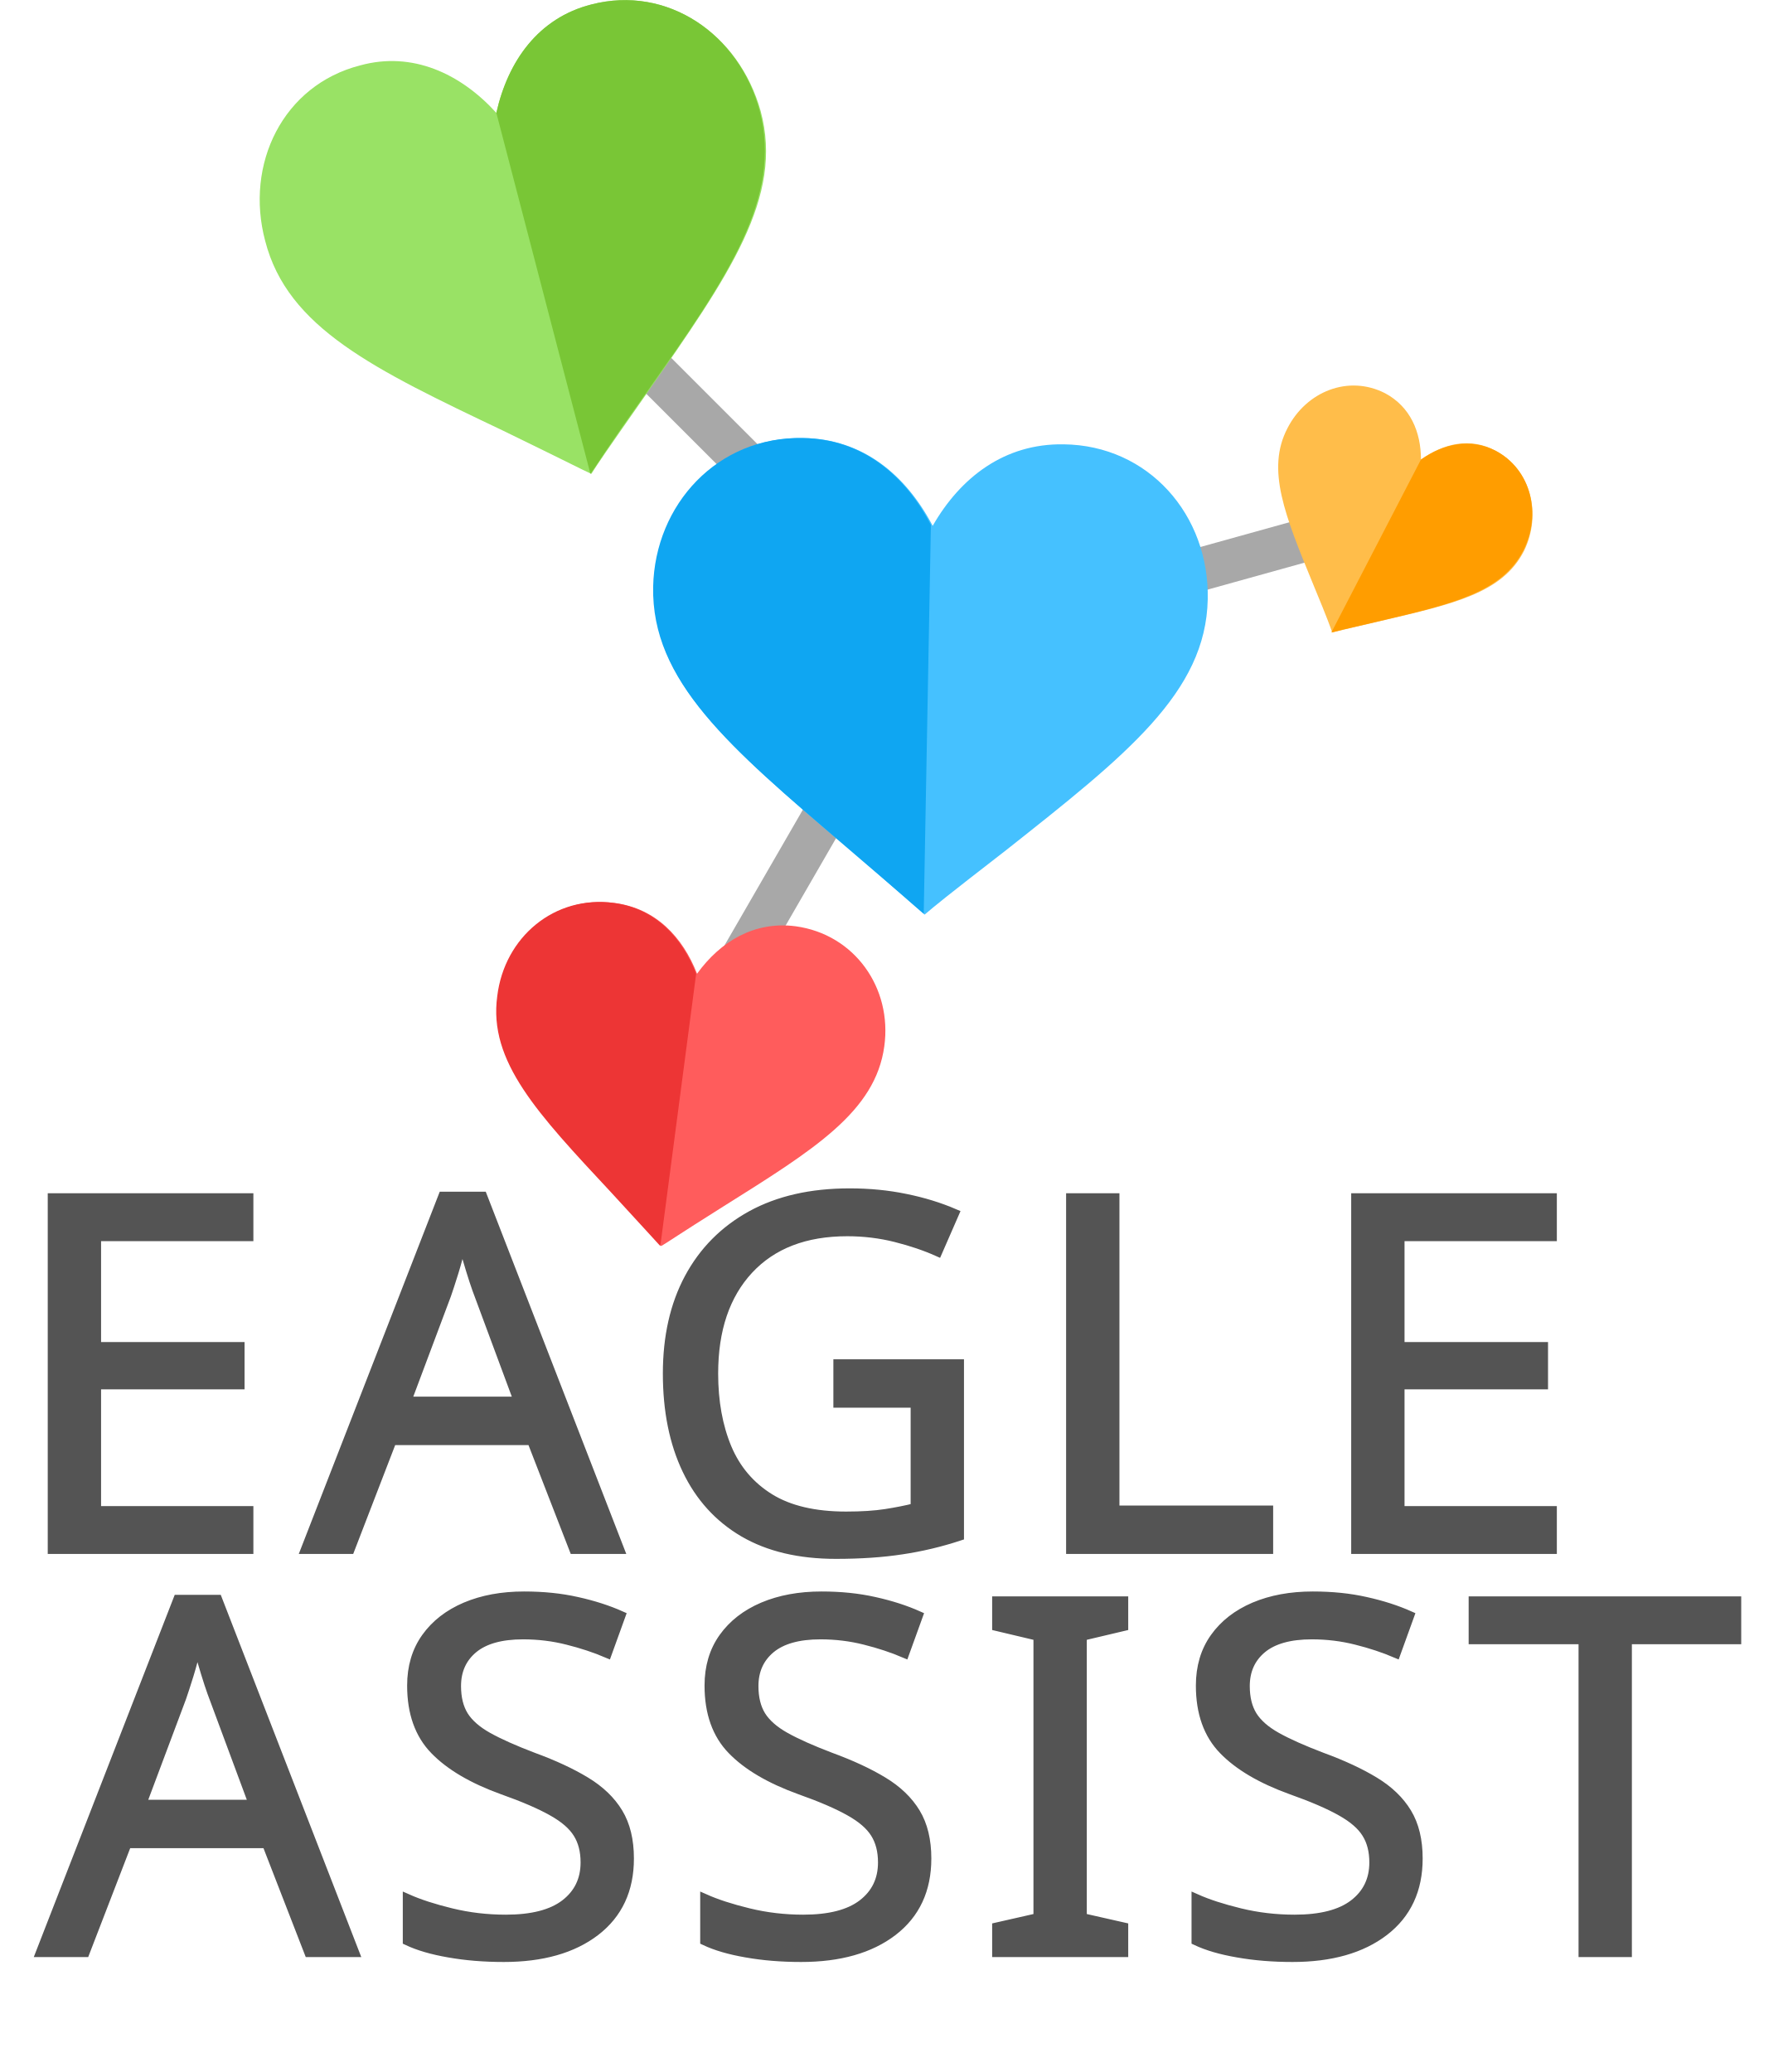
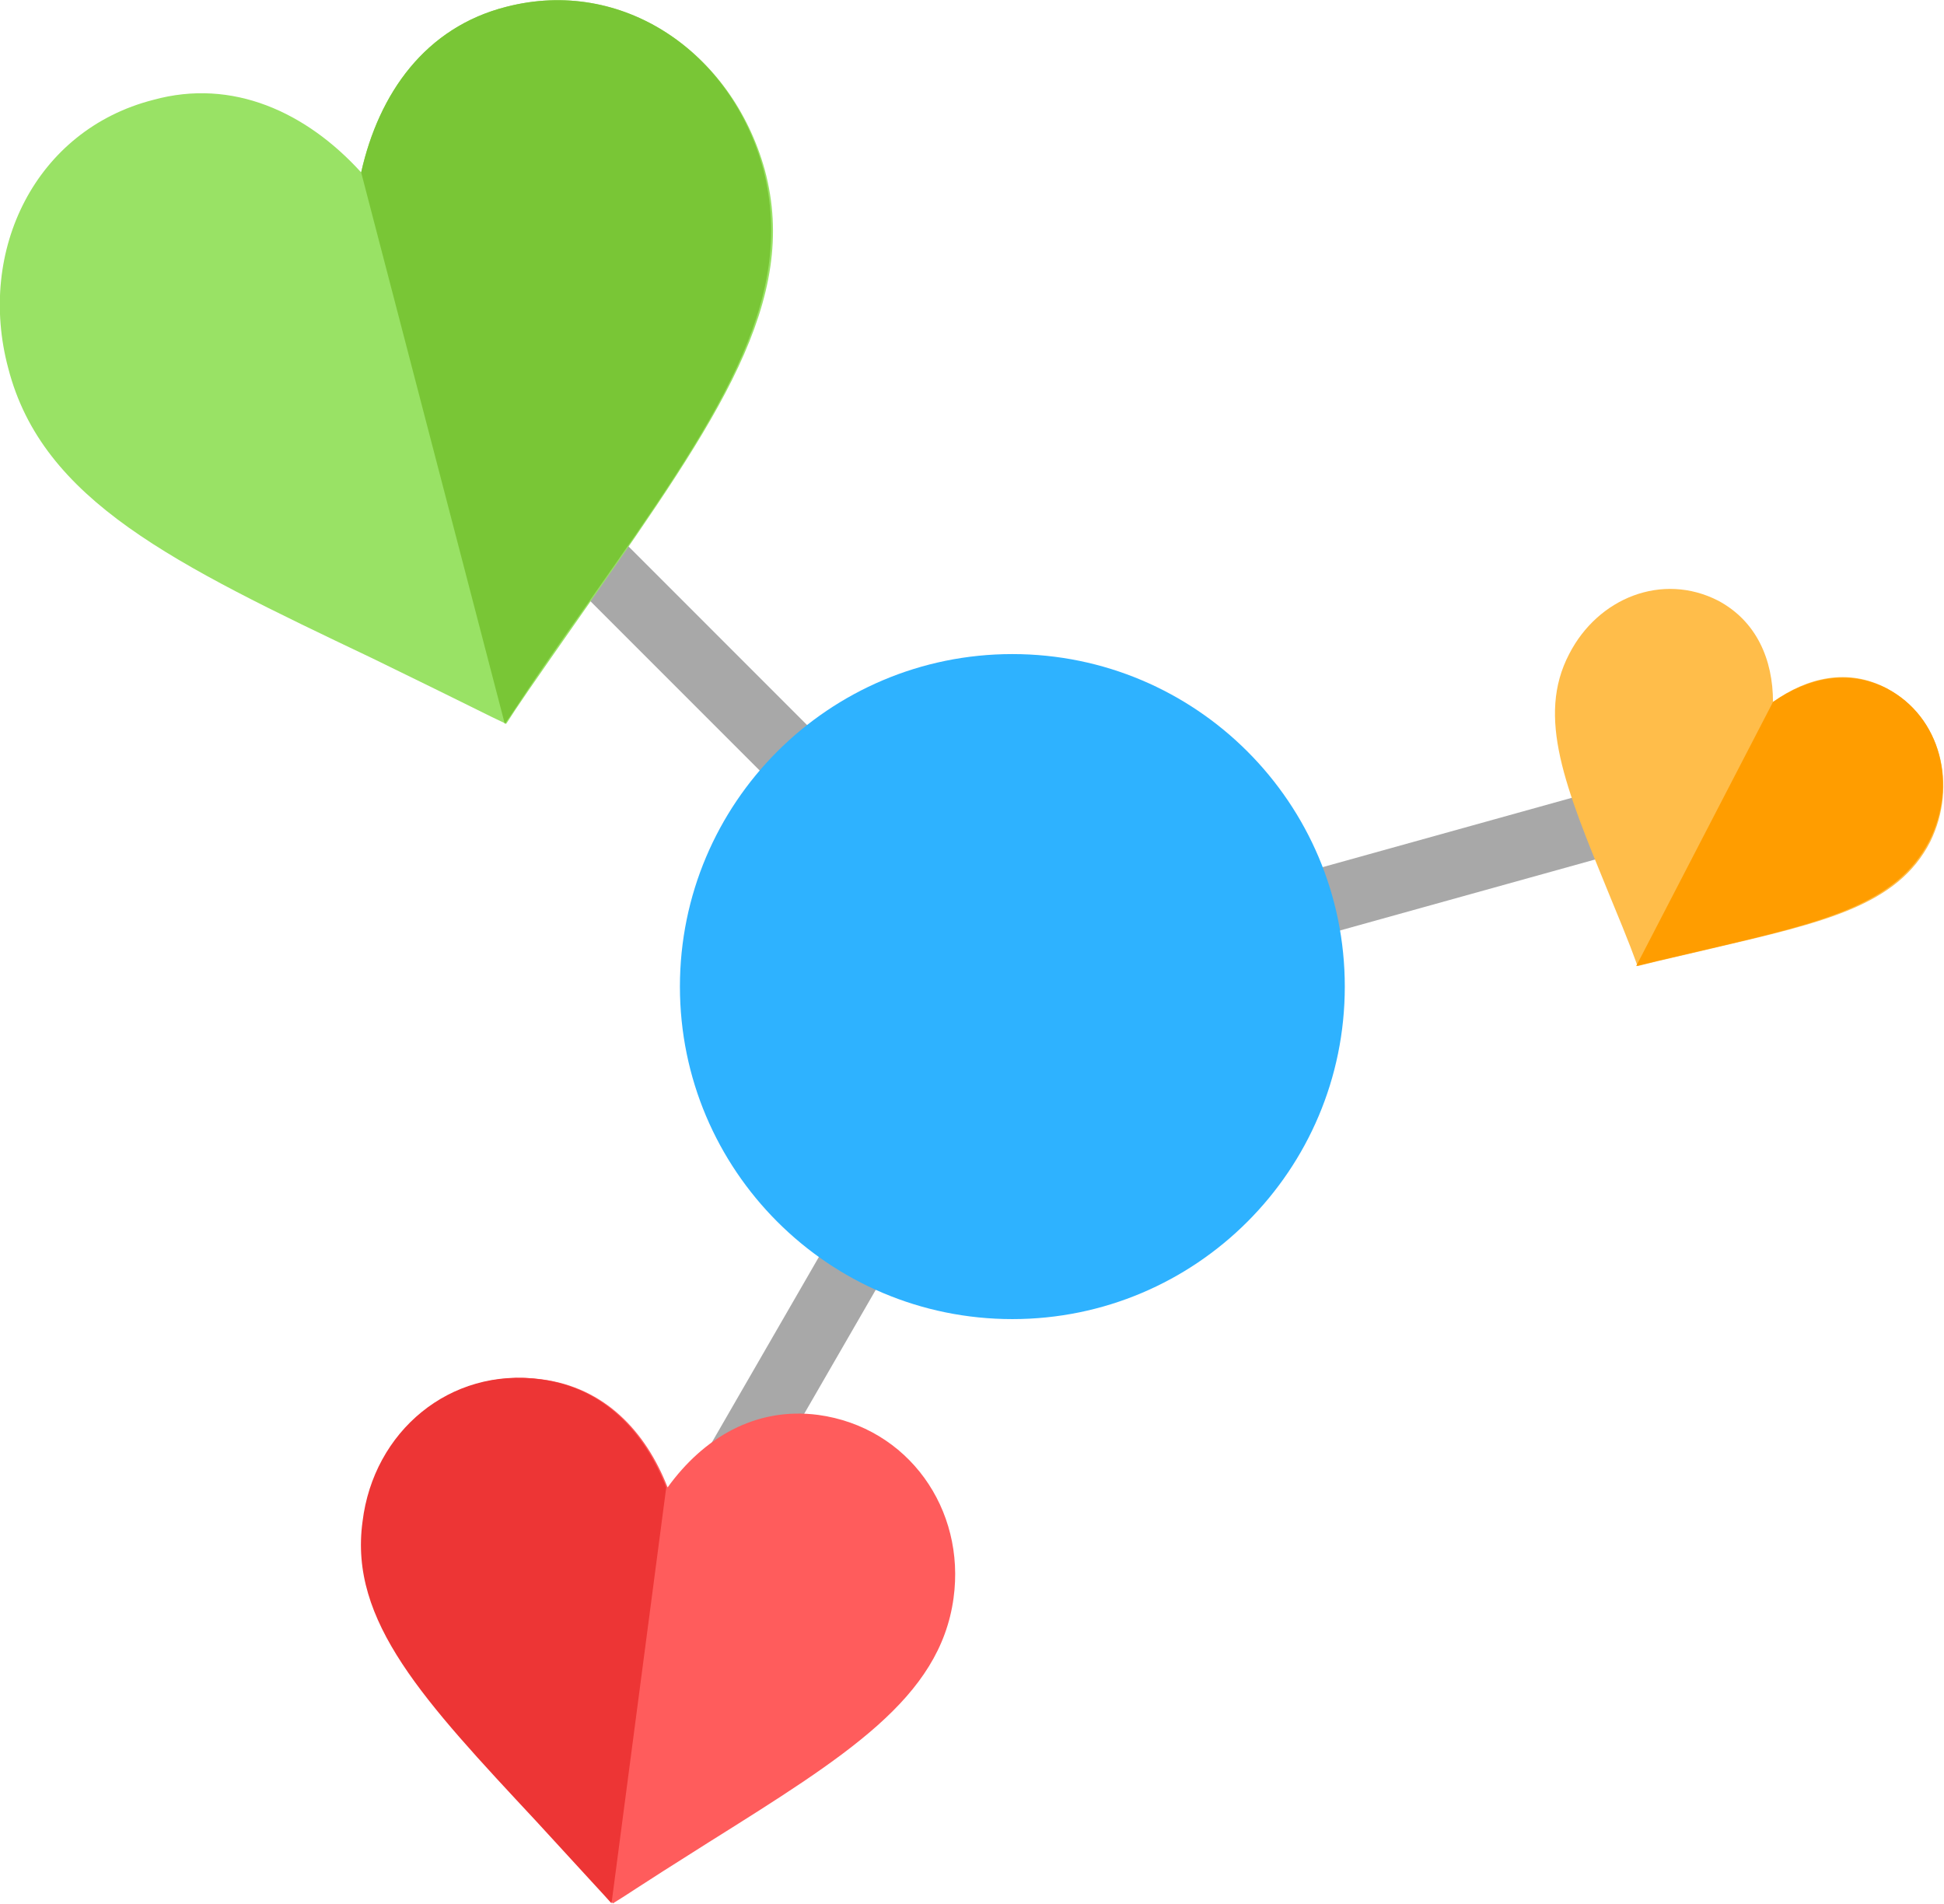
- <svg xmlns="http://www.w3.org/2000/svg" version="1.1" id="Layer_2_1_" x="0px" y="0px" viewBox="0 0 199.5 231.3" style="enable-background:new 0 0 199.5 231.3;" xml:space="preserve">
+ <svg xmlns="http://www.w3.org/2000/svg" version="1.1" id="Layer_2_1_" x="0px" y="0px" viewBox="0 0 142.1 139.1" style="enable-background:new 0 0 142.1 139.1;" xml:space="preserve">
  <style type="text/css">
	.st0{fill:#A8A8A8;}
- 	.st1{display:none;fill:#2EB2FF;}
+ 	.st1{fill:#2EB2FF;}
	.st2{fill:#99E265;}
	.st3{fill:#79C636;}
	.st4{fill:#FFBD4A;}
	.st5{fill:#FF9D00;}
	.st6{fill:#FF5C5C;}
	.st7{fill:#ED3535;}
- 	.st8{fill:#45C1FF;}
- 	.st9{fill:#0FA6F2;}
- 	.st10{fill:#545454;stroke:#545454;}
- 	.st11{font-family:'JosefinSans-Thin';}
- 	.st12{font-size:55px;}
- 	.st13{letter-spacing:3;}
</style>
  <g>
    <g>
-       <rect x="64.9" y="99.8" transform="matrix(0.5 -0.866 0.866 0.5 -45.706 125.1645)" class="st0" width="41.2" height="4.8" />
-       <rect x="115" y="60.7" transform="matrix(0.9634 -0.268 0.268 0.9634 -11.9421 38.6501)" class="st0" width="41.2" height="4.8" />
-       <rect x="76.7" y="26.9" transform="matrix(0.7071 -0.7071 0.7071 0.7071 -10.4359 69.8538)" class="st0" width="4.8" height="41.2" />
-       <circle class="st1" cx="103" cy="72.1" r="24.3" />
-       <path class="st2" d="M66,0.5C60.1,2,56.7,6.8,55.4,12.6c-4-4.4-9.4-6.9-15.2-5.3c-8.6,2.2-12.9,11-10.6,19.6    c2.5,9.7,12.1,14.3,26.6,21.2c7.6,3.7,8.3,4.1,9.8,4.8c0.9-1.4,1.3-2,6.2-9C81.4,30.7,87.5,22,84.9,12.4C82.5,3.8,74.5-1.7,66,0.5    L66,0.5z" />
+       <rect x="36.1" y="99.8" transform="matrix(0.5 -0.866 0.866 0.5 -60.1665 100.1502)" class="st0" width="41.2" height="4.8" />
+       <rect x="86" y="60.7" transform="matrix(0.9634 -0.268 0.268 0.9634 -13.0077 30.8797)" class="st0" width="41.2" height="4.8" />
+       <rect x="47.7" y="26.9" transform="matrix(0.7071 -0.7071 0.7071 0.7071 -18.9104 49.327)" class="st0" width="4.8" height="41.2" />
+       <circle class="st1" cx="74" cy="72.1" r="24.3" />
+       <path class="st2" d="M37,0.5C31.1,2,27.7,6.8,26.4,12.6c-4-4.4-9.4-6.9-15.2-5.3C2.6,9.5-1.7,18.3,0.6,26.9    c2.5,9.7,12.1,14.3,26.6,21.2c7.6,3.7,8.3,4.1,9.8,4.8c0.9-1.4,1.3-2,6.2-9C52.4,30.7,58.5,22,55.9,12.4C53.5,3.8,45.5-1.7,37,0.5    L37,0.5z" />
    </g>
-     <path class="st3" d="M84.8,12.4c2.5,9.7-3.5,18.4-12.7,31.5c-4.9,6.9-5.2,7.6-6.2,9L55.4,12.6C56.7,6.8,60.1,2,66,0.5   C74.5-1.7,82.5,3.8,84.8,12.4z" />
+     <path class="st3" d="M55.8,12.4c2.5,9.7-3.5,18.4-12.7,31.5c-4.9,6.9-5.2,7.6-6.2,9L26.4,12.6C27.7,6.8,31.1,2,37,0.5   C45.5-1.7,53.5,3.8,55.8,12.4z" />
  </g>
  <g>
    <g>
-       <path class="st4" d="M166.9,50.3c-2.8-1.5-5.8-0.8-8.3,1c0-3.1-1.2-5.9-4-7.4c-4.1-2.1-8.8-0.2-10.9,3.9    c-2.4,4.6-0.3,9.7,2.9,17.5c1.7,4.1,1.8,4.5,2.1,5.3c0.8-0.2,1.2-0.3,5.5-1.3c8.1-1.9,13.5-3.1,15.9-7.8    C172.1,57.4,170.9,52.4,166.9,50.3L166.9,50.3z" />
+       <path class="st4" d="M137.9,50.3c-2.8-1.5-5.8-0.8-8.3,1c0-3.1-1.2-5.9-4-7.4c-4.1-2.1-8.8-0.2-10.9,3.9    c-2.4,4.6-0.3,9.7,2.9,17.5c1.7,4.1,1.8,4.5,2.1,5.3c0.8-0.2,1.2-0.3,5.5-1.3c8.1-1.9,13.5-3.1,15.9-7.8    C143.1,57.4,141.9,52.4,137.9,50.3L137.9,50.3z" />
    </g>
-     <path class="st5" d="M170,61.5c-2.4,4.6-7.8,5.9-15.9,7.8c-4.3,1-4.7,1.1-5.5,1.3l10-19.3c2.6-1.8,5.5-2.4,8.3-1   C170.9,52.4,172.1,57.4,170,61.5z" />
+     <path class="st5" d="M141,61.5c-2.4,4.6-7.8,5.9-15.9,7.8c-4.3,1-4.7,1.1-5.5,1.3l10-19.3c2.6-1.8,5.5-2.4,8.3-1   C141.9,52.4,143.1,57.4,141,61.5z" />
  </g>
  <g>
    <g>
-       <path class="st6" d="M68.6,100.8c-6.6-0.9-12.2,3.9-13,10.4c-1,7.3,4.5,13.1,12.7,21.9c4.4,4.6,4.7,5.1,5.5,6c1-0.6,1.5-1,6.9-4.4    c10.2-6.4,17-10.6,18-17.9c0.9-6.5-3.3-12.5-9.9-13.4c-4.6-0.6-8.4,1.7-11,5.3C76.2,104.6,73.2,101.4,68.6,100.8L68.6,100.8z" />
+       <path class="st6" d="M39.6,100.8c-6.6-0.9-12.2,3.9-13,10.4c-1,7.3,4.5,13.1,12.7,21.9c4.4,4.6,4.7,5.1,5.5,6c1-0.6,1.5-1,6.9-4.4    c10.2-6.4,17-10.6,18-17.9c0.9-6.5-3.3-12.5-9.9-13.4c-4.6-0.6-8.4,1.7-11,5.3C47.2,104.6,44.2,101.4,39.6,100.8L39.6,100.8z" />
    </g>
-     <path class="st7" d="M68.5,100.8c4.6,0.6,7.6,3.8,9.2,7.9l-4,30.4c-0.8-0.9-1.2-1.3-5.5-6c-8.2-8.8-13.7-14.6-12.7-21.9   C56.3,104.6,61.9,99.9,68.5,100.8z" />
-   </g>
-   <g>
-     <g>
-       <path class="st8" d="M89.7,48.9c-9.5-0.2-16.5,7.4-16.7,16.7c-0.2,10.5,8.4,17.8,21.4,28.9c6.9,5.9,7.4,6.4,8.8,7.6    c1.3-1.1,2-1.7,9.1-7.2c13.4-10.6,22.3-17.6,22.5-28c0.2-9.4-6.6-17.2-16.1-17.3c-6.6-0.1-11.5,3.7-14.6,9.1    C101.1,53,96.3,49,89.7,48.9L89.7,48.9z" />
-     </g>
-     <path class="st9" d="M89.6,48.9c6.6,0.1,11.4,4.1,14.3,9.7l-0.8,43.4c-1.3-1.1-1.9-1.7-8.8-7.6C81.3,83.3,72.7,76,72.9,65.5   C73.1,56.3,80.1,48.7,89.6,48.9z" />
-   </g>
-   <text transform="matrix(1 0 0 1 0.5001 172.9716)" class="st10 st11 st12 st13">EAGLE</text>
-   <g>
-     <text transform="matrix(1 0 0 1 4.5001 217.9716)" class="st10 st11 st12 st13">ASSIST</text>
+     <path class="st7" d="M39.5,100.8c4.6,0.6,7.6,3.8,9.2,7.9l-4,30.4c-0.8-0.9-1.2-1.3-5.5-6c-8.2-8.8-13.7-14.6-12.7-21.9   C27.3,104.6,32.9,99.9,39.5,100.8z" />
  </g>
</svg>
